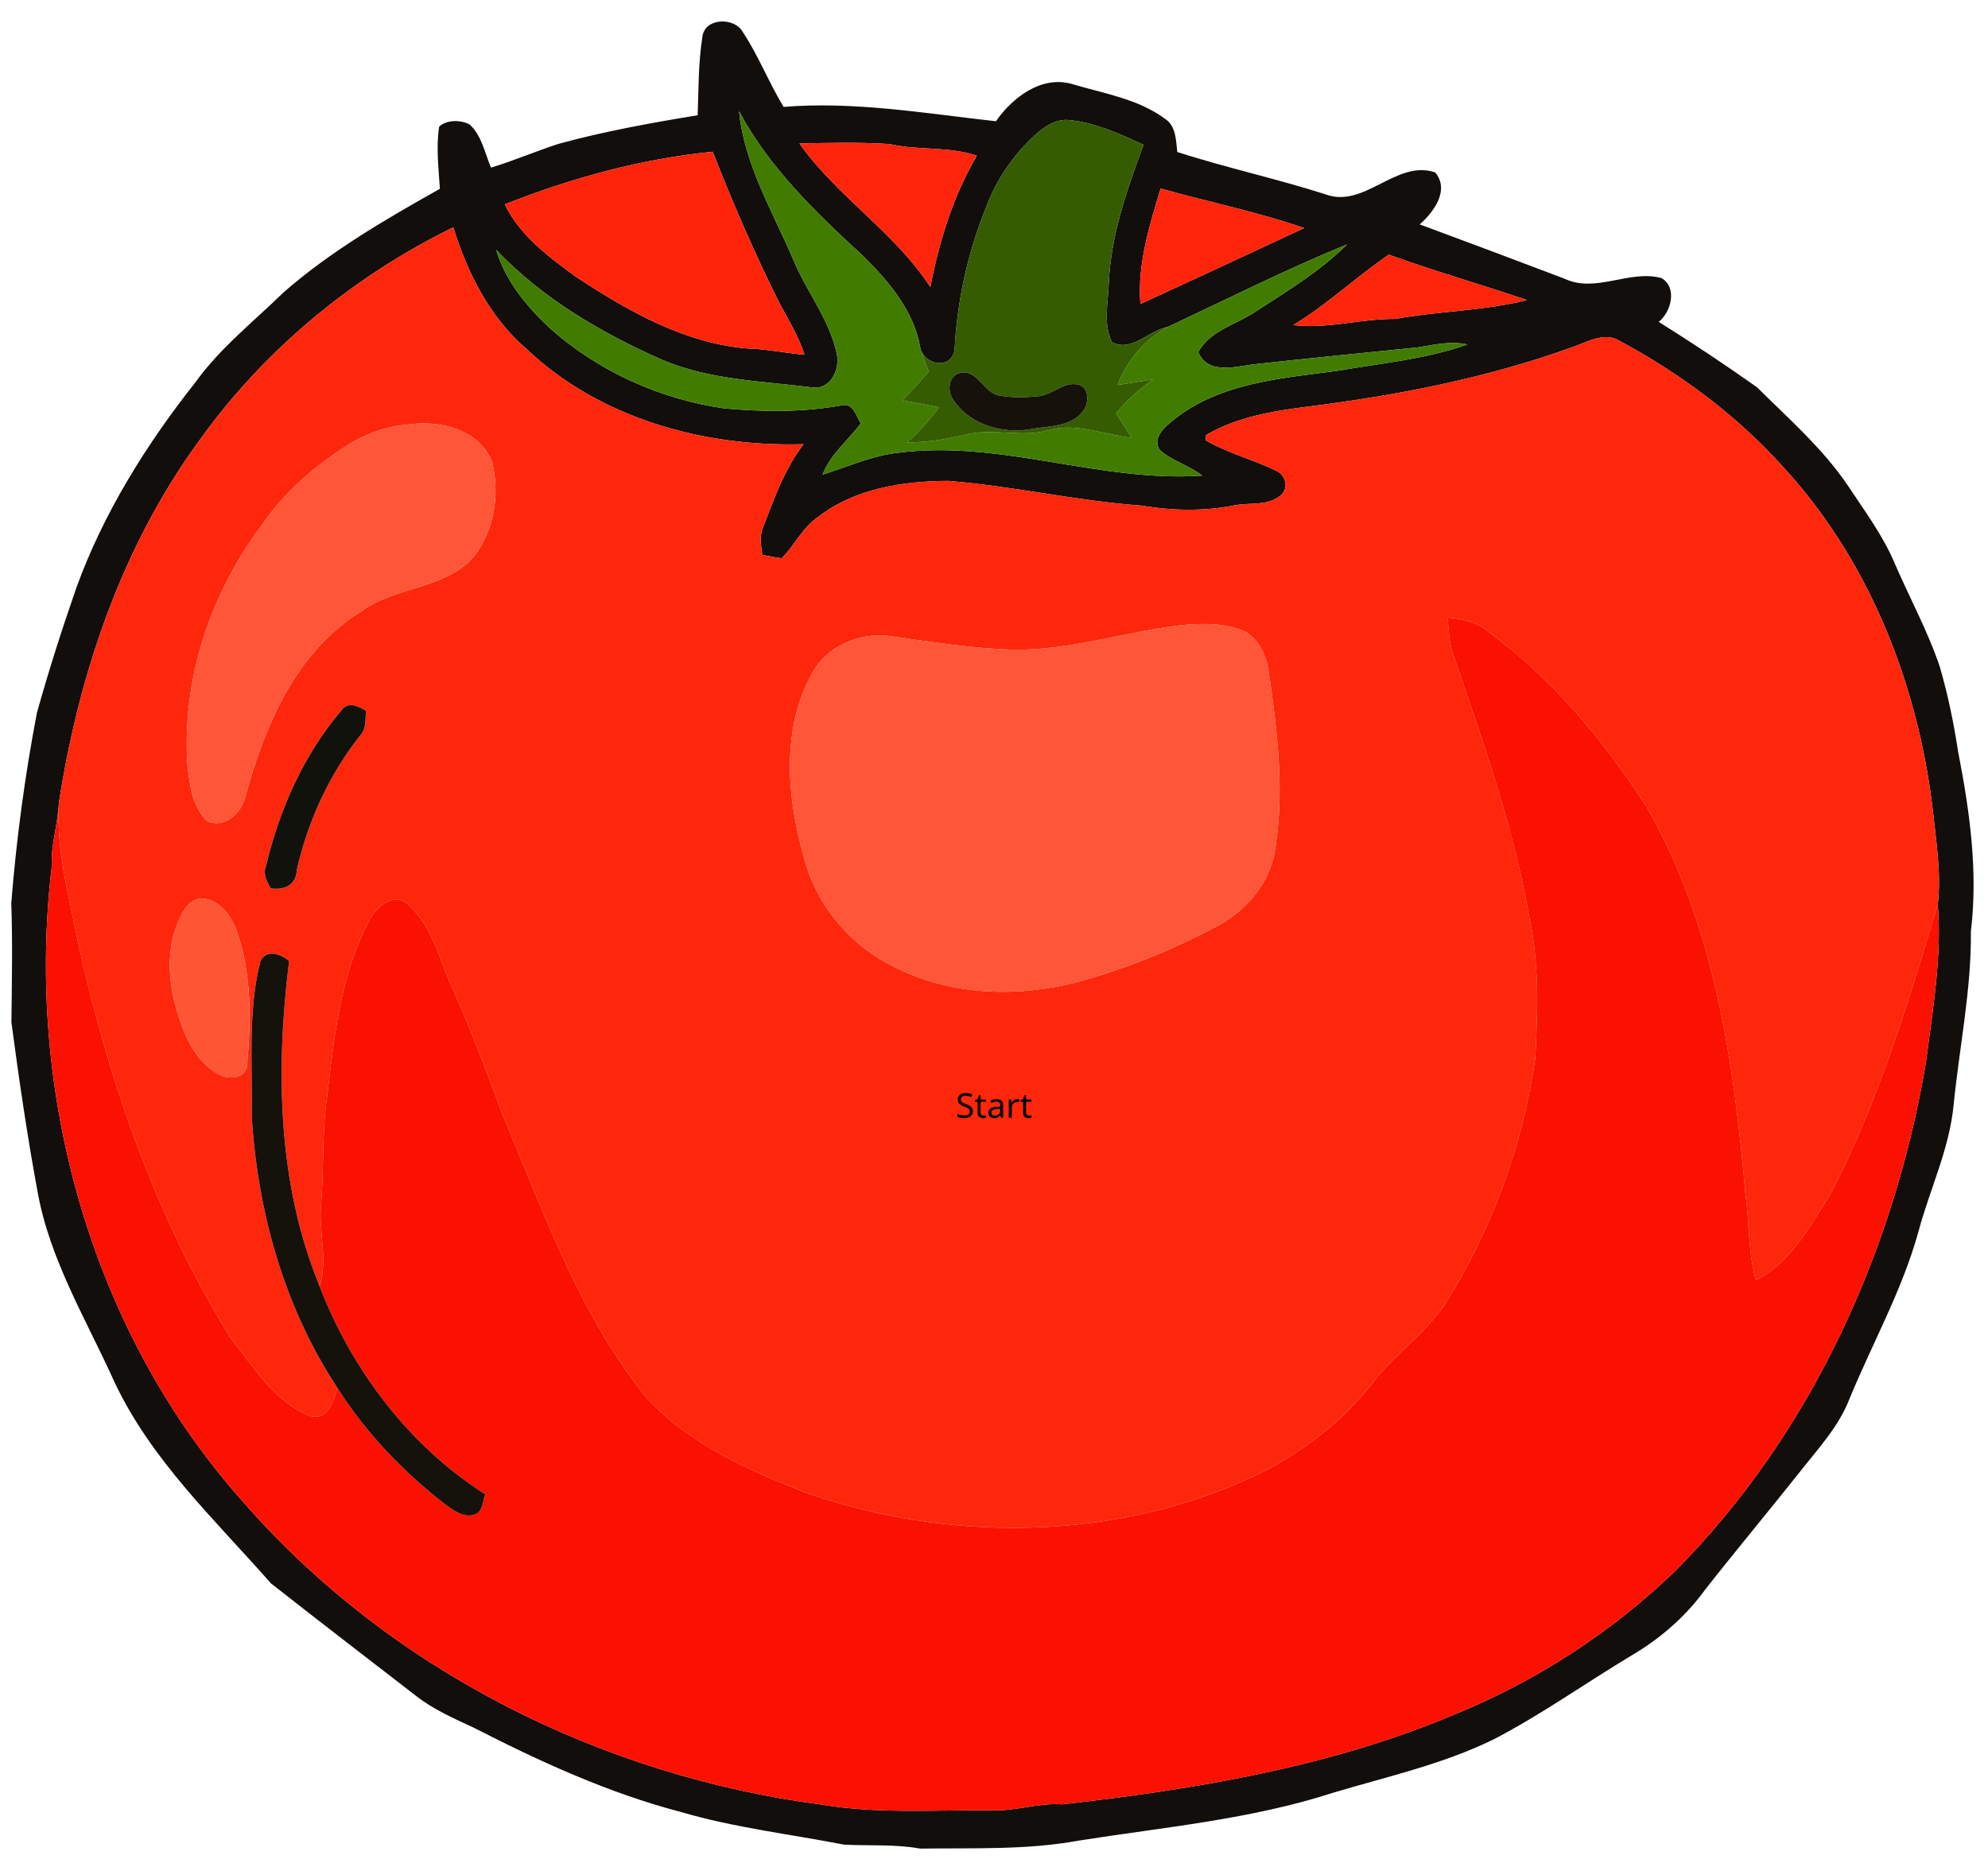
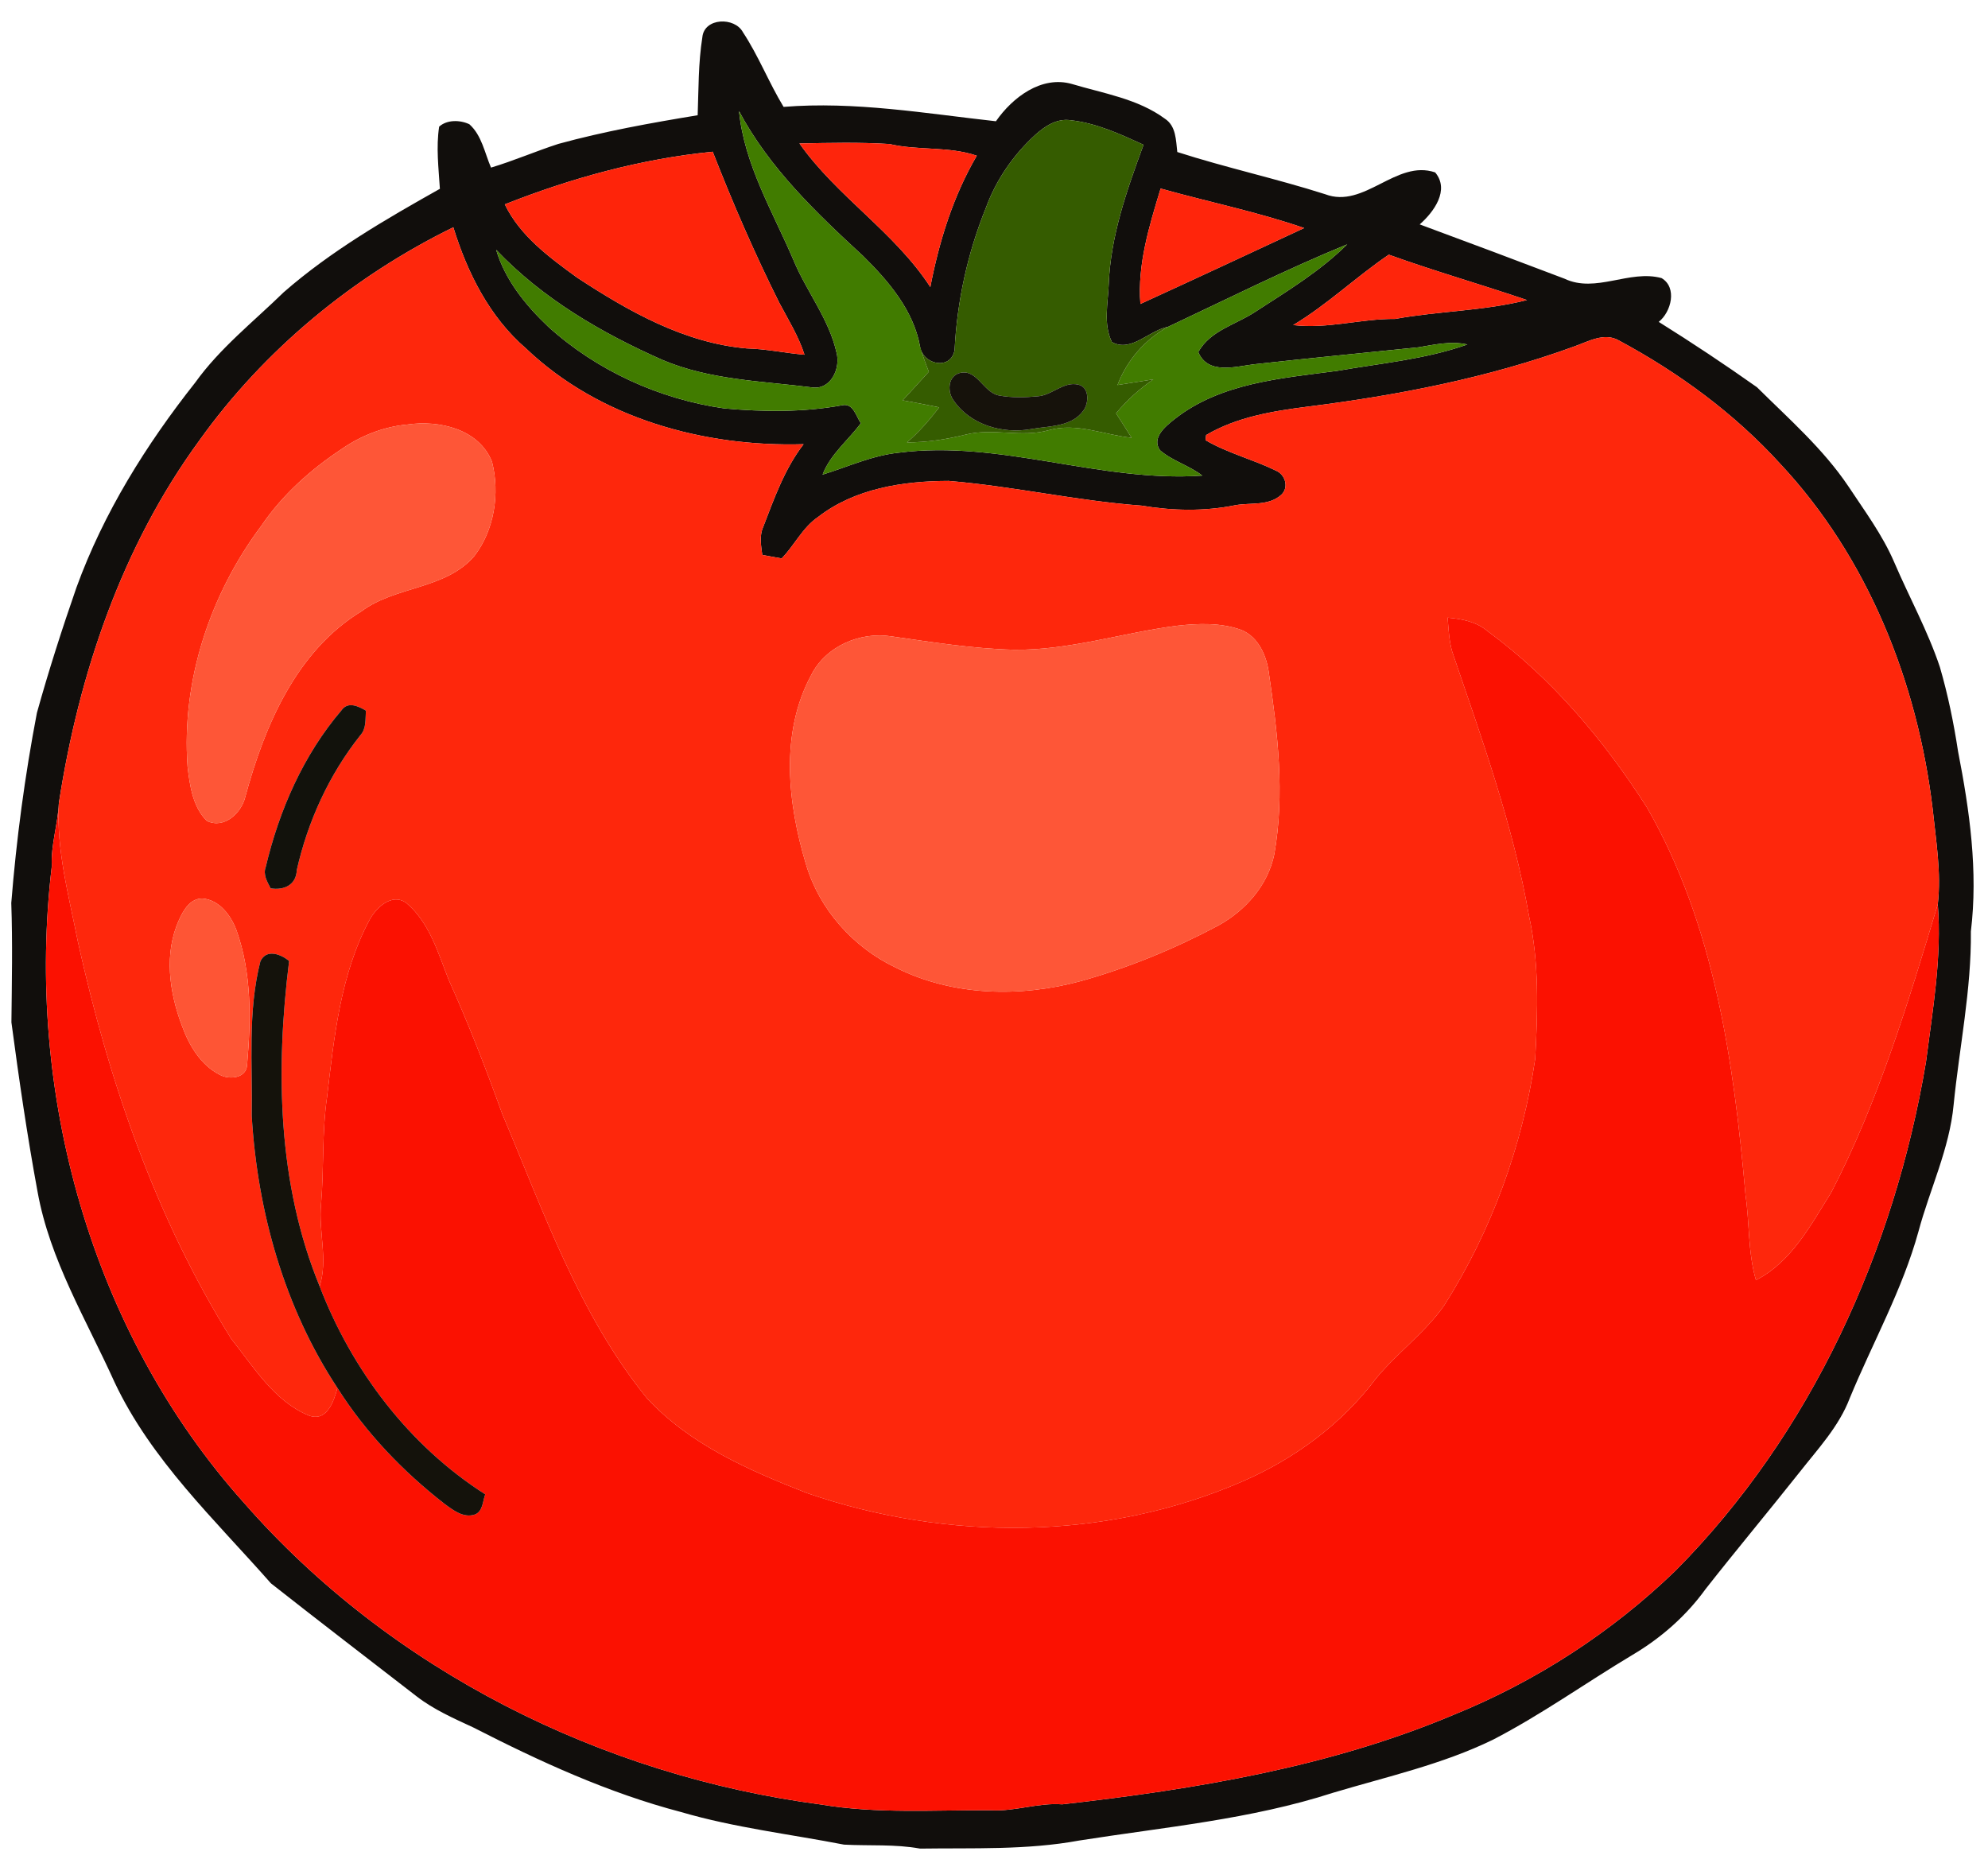
<svg xmlns="http://www.w3.org/2000/svg" class="slider-tomato" viewBox="0 0 700 656">
  <style>
     text { 
         font-family: Neucha,sans-serif;
     }
    </style>
  <g>
    <g id="#110e0cff">
      <path fill="#110e0c" opacity="1.00" d=" M 247.31 13.09 C 247.99 6.18 258.72 5.91 261.61 11.37 C 267.10 19.71 270.73 29.10 275.91 37.64 C 300.93 35.61 325.86 39.95 350.68 42.70 C 356.50 34.33 366.68 26.52 377.42 29.57 C 388.55 32.92 400.64 34.76 410.20 41.82 C 414.13 44.39 414.05 49.39 414.54 53.53 C 431.71 59.06 449.40 62.90 466.60 68.39 C 480.38 73.67 491.60 56.04 505.34 60.71 C 510.56 66.92 504.85 74.67 499.90 79.02 C 516.92 85.30 533.90 91.69 550.86 98.13 C 561.87 103.39 573.72 94.83 585.06 97.93 C 590.65 101.23 588.48 109.83 584.06 113.35 C 595.80 120.69 607.36 128.37 618.65 136.36 C 629.86 147.48 641.92 158.01 650.80 171.20 C 656.55 179.91 662.85 188.35 666.99 198.01 C 672.27 210.33 678.79 222.14 683.05 234.88 C 685.89 244.62 687.93 254.58 689.46 264.61 C 693.52 285.44 696.55 306.77 693.97 327.99 C 694.18 348.49 689.93 368.67 687.90 389.01 C 686.45 404.51 679.53 418.72 675.53 433.61 C 669.89 454.12 659.41 472.76 651.33 492.33 C 647.52 502.37 640.06 510.25 633.55 518.56 C 622.65 532.31 611.40 545.77 600.56 559.57 C 593.72 569.05 584.83 576.84 574.78 582.78 C 558.34 592.62 542.71 603.83 525.66 612.64 C 507.80 621.34 488.30 625.64 469.37 631.31 C 440.41 640.69 409.92 643.41 379.99 648.13 C 361.51 651.54 342.66 650.70 323.98 650.97 C 315.12 649.35 306.13 650.05 297.19 649.57 C 278.07 645.86 258.62 643.60 239.87 638.11 C 214.29 631.42 190.13 620.33 166.67 608.32 C 159.77 605.12 152.74 602.03 146.68 597.34 C 129.58 584.09 112.39 570.94 95.40 557.56 C 75.64 535.11 53.23 514.15 40.31 486.68 C 30.41 464.73 17.53 443.67 13.22 419.63 C 9.57 399.86 6.67 379.94 4.02 360.01 C 4.17 346.01 4.46 331.98 3.97 317.98 C 5.77 295.52 8.76 273.14 13.00 251.01 C 17.14 236.15 21.86 221.45 26.92 206.88 C 36.47 180.60 51.45 156.59 68.73 134.73 C 77.43 122.58 89.27 113.29 99.89 102.92 C 116.53 88.38 135.70 77.28 154.89 66.49 C 154.44 59.22 153.52 51.84 154.63 44.60 C 157.41 42.08 162.04 42.21 165.27 43.75 C 169.64 47.66 170.66 53.84 172.89 59.02 C 180.93 56.61 188.64 53.25 196.62 50.67 C 212.73 46.25 229.20 43.29 245.66 40.58 C 245.99 31.41 245.87 22.17 247.31 13.09 M 279.41 91.64 C 284.00 102.69 291.92 112.35 294.55 124.17 C 296.03 129.68 292.61 137.31 286.03 136.43 C 268.29 134.18 249.92 133.83 233.21 126.73 C 211.74 117.23 191.00 105.11 174.70 87.97 C 177.86 98.60 185.07 107.48 193.00 115.01 C 210.13 130.52 232.12 140.53 254.96 143.81 C 268.81 145.06 282.90 145.22 296.62 142.69 C 300.44 141.89 301.47 146.63 303.11 149.04 C 298.63 155.10 292.41 159.92 289.64 167.13 C 298.51 164.40 307.04 160.40 316.39 159.42 C 352.36 154.77 387.33 169.99 423.34 167.48 C 418.73 163.91 412.84 162.35 408.44 158.55 C 405.36 154.13 410.42 150.10 413.59 147.58 C 429.81 134.80 451.12 133.22 470.81 130.60 C 486.16 127.91 501.90 126.54 516.67 121.31 C 510.89 119.98 505.10 121.38 499.39 122.31 C 480.05 124.30 460.70 126.16 441.38 128.30 C 434.75 129.15 425.24 131.96 421.93 123.97 C 426.15 116.37 435.11 114.34 441.92 109.86 C 453.15 102.56 464.81 95.53 474.37 86.04 C 452.97 94.83 432.21 105.23 411.27 115.09 C 404.60 116.30 398.41 124.22 391.52 120.47 C 388.41 114.11 390.15 106.80 390.40 100.04 C 391.07 83.02 396.84 66.80 402.66 50.98 C 394.43 47.22 386.01 43.31 376.92 42.33 C 372.14 41.63 367.88 44.46 364.51 47.50 C 356.82 54.54 350.72 63.36 347.15 73.18 C 340.69 89.13 336.98 106.16 336.12 123.33 C 334.75 130.51 324.98 128.46 323.97 122.07 C 321.67 109.28 312.86 98.97 303.88 90.12 C 287.40 74.93 270.88 59.16 260.23 39.15 C 262.07 57.98 272.12 74.55 279.41 91.64 M 281.50 50.52 C 294.67 69.20 315.04 81.76 327.58 101.08 C 330.68 84.98 335.63 69.05 343.94 54.83 C 333.98 51.43 323.36 53.09 313.21 50.72 C 302.67 50.05 292.06 50.31 281.50 50.52 M 177.75 71.96 C 183.12 83.10 193.46 90.66 203.22 97.76 C 221.30 109.62 240.97 120.79 262.95 122.70 C 269.79 122.86 276.48 124.34 283.28 124.91 C 281.19 118.42 277.58 112.63 274.41 106.64 C 265.73 89.30 258.01 71.48 250.96 53.43 C 225.79 55.92 201.23 62.68 177.75 71.96 M 401.55 107.03 C 420.82 98.22 440.01 89.25 459.22 80.30 C 442.68 74.60 425.49 71.11 408.67 66.39 C 404.68 79.54 400.46 93.11 401.55 107.03 M 70.15 155.17 C 42.86 192.52 27.72 237.45 20.72 282.85 C 20.38 290.30 17.88 297.49 18.24 305.01 C 8.76 384.56 32.00 468.95 85.84 529.14 C 137.38 588.10 211.77 625.30 289.06 635.44 C 308.85 638.78 329.01 637.33 349.00 637.47 C 357.44 637.93 365.56 634.74 374.02 635.38 C 420.84 630.08 468.12 622.28 511.83 603.86 C 540.81 592.09 567.55 574.80 590.03 553.04 C 637.75 504.93 666.99 440.43 678.15 374.05 C 680.51 355.61 683.80 337.14 682.32 318.46 C 683.59 307.25 681.69 296.10 680.53 284.99 C 675.25 240.37 657.74 196.29 626.76 163.23 C 610.67 145.58 591.13 131.23 570.12 119.94 C 564.89 116.87 559.18 120.32 554.15 122.06 C 523.94 133.06 492.22 139.20 460.40 143.20 C 448.15 144.76 435.48 146.84 424.69 153.20 C 424.63 153.65 424.52 154.54 424.46 154.99 C 432.27 159.58 441.20 161.76 449.29 165.74 C 452.57 167.11 453.93 171.65 451.18 174.21 C 446.77 178.25 440.42 176.93 435.01 177.90 C 424.14 180.12 412.85 179.88 401.95 178.05 C 379.20 176.38 356.80 171.24 334.04 169.35 C 318.05 169.39 301.02 171.98 288.04 182.06 C 282.57 185.79 279.76 192.00 275.23 196.65 C 272.95 196.26 270.68 195.84 268.41 195.42 C 267.98 192.18 267.34 188.76 268.70 185.64 C 272.60 175.53 276.26 165.10 282.96 156.42 C 247.92 157.47 211.10 147.37 185.26 122.75 C 172.34 111.62 164.58 96.08 159.62 80.04 C 124.30 97.36 93.05 123.12 70.15 155.17 M 455.35 114.47 C 467.45 115.92 479.18 112.20 491.22 112.31 C 506.62 109.50 522.45 109.52 537.67 105.66 C 521.53 100.16 505.07 95.47 489.02 89.68 C 477.57 97.44 467.35 107.29 455.35 114.47 Z" />
    </g>
    <g id="#417c00ff">
      <path fill="#417c00" opacity="1.00" d=" M 279.41 91.64 C 272.12 74.55 262.07 57.98 260.23 39.15 C 270.88 59.16 287.40 74.93 303.88 90.12 C 312.86 98.97 321.67 109.28 323.97 122.07 C 324.83 125.07 325.91 128.00 327.05 130.91 C 323.98 134.27 320.94 137.64 317.84 140.97 C 322.14 141.74 326.43 142.55 330.70 143.45 C 327.29 147.88 323.63 152.13 319.38 155.77 C 326.39 155.80 333.33 154.71 340.12 153.02 C 349.72 150.64 359.65 154.19 369.24 151.50 C 379.10 148.71 388.71 153.14 398.44 154.16 C 396.64 151.27 394.84 148.40 392.98 145.55 C 396.76 140.95 401.20 136.97 406.10 133.59 C 401.89 134.28 397.69 134.95 393.48 135.59 C 396.81 126.90 403.10 119.57 411.27 115.09 C 432.21 105.23 452.97 94.83 474.37 86.04 C 464.81 95.53 453.15 102.56 441.92 109.86 C 435.11 114.34 426.15 116.37 421.93 123.97 C 425.24 131.96 434.75 129.15 441.38 128.30 C 460.70 126.16 480.05 124.30 499.39 122.31 C 505.10 121.38 510.89 119.98 516.67 121.31 C 501.90 126.54 486.16 127.91 470.81 130.60 C 451.12 133.22 429.81 134.80 413.59 147.58 C 410.42 150.10 405.36 154.13 408.44 158.55 C 412.84 162.35 418.73 163.91 423.34 167.48 C 387.33 169.99 352.36 154.77 316.39 159.42 C 307.04 160.40 298.51 164.40 289.64 167.13 C 292.41 159.92 298.63 155.10 303.11 149.04 C 301.47 146.63 300.44 141.89 296.62 142.69 C 282.90 145.22 268.81 145.06 254.96 143.81 C 232.12 140.53 210.13 130.52 193.00 115.01 C 185.07 107.48 177.86 98.60 174.70 87.97 C 191.00 105.11 211.74 117.23 233.21 126.73 C 249.92 133.83 268.29 134.18 286.03 136.43 C 292.61 137.31 296.03 129.68 294.55 124.17 C 291.92 112.35 284.00 102.69 279.41 91.64 Z" />
    </g>
    <g id="#355c00ff">
      <path fill="#355c00" opacity="1.00" d=" M 364.51 47.50 C 367.88 44.46 372.14 41.63 376.92 42.33 C 386.01 43.31 394.43 47.22 402.66 50.98 C 396.84 66.80 391.07 83.02 390.40 100.04 C 390.15 106.80 388.41 114.11 391.52 120.47 C 398.41 124.22 404.60 116.30 411.27 115.09 C 403.10 119.57 396.81 126.90 393.48 135.59 C 397.69 134.95 401.89 134.28 406.10 133.59 C 401.20 136.97 396.76 140.95 392.98 145.55 C 394.84 148.40 396.64 151.27 398.44 154.16 C 388.71 153.14 379.10 148.71 369.24 151.50 C 359.65 154.19 349.72 150.64 340.12 153.02 C 333.33 154.71 326.39 155.80 319.38 155.77 C 323.63 152.13 327.29 147.88 330.70 143.45 C 326.43 142.55 322.14 141.74 317.84 140.97 C 320.94 137.64 323.98 134.27 327.05 130.91 C 325.91 128.00 324.83 125.07 323.97 122.07 C 324.98 128.46 334.75 130.51 336.12 123.33 C 336.98 106.16 340.69 89.13 347.15 73.18 C 350.72 63.36 356.82 54.54 364.51 47.50 M 337.40 131.52 C 333.60 133.03 333.64 138.30 335.87 141.14 C 341.76 149.68 353.11 152.86 363.00 151.11 C 369.37 149.93 377.36 150.43 381.53 144.51 C 383.46 141.85 383.60 136.32 379.69 135.45 C 374.52 134.24 370.60 139.05 365.66 139.53 C 361.00 139.98 356.23 140.12 351.63 139.24 C 346.06 138.06 343.85 129.29 337.40 131.52 Z" />
    </g>
    <g id="#fe250cff">
      <path fill="#fe250c" opacity="1.00" d=" M 281.50 50.52 C 292.06 50.31 302.67 50.05 313.21 50.72 C 323.36 53.09 333.98 51.43 343.94 54.83 C 335.63 69.05 330.68 84.98 327.58 101.08 C 315.04 81.76 294.67 69.20 281.50 50.52 Z" />
    </g>
    <g id="#fe240aff">
      <path fill="#fe240a" opacity="1.00" d=" M 177.75 71.96 C 201.23 62.68 225.79 55.92 250.96 53.43 C 258.01 71.48 265.73 89.30 274.41 106.64 C 277.58 112.63 281.19 118.42 283.28 124.91 C 276.48 124.34 269.79 122.86 262.95 122.70 C 240.97 120.79 221.30 109.62 203.22 97.76 C 193.46 90.66 183.12 83.10 177.75 71.96 Z" />
    </g>
    <g id="#ff250bff">
      <path fill="#ff250b" opacity="1.00" d=" M 401.55 107.03 C 400.46 93.11 404.68 79.54 408.67 66.39 C 425.49 71.11 442.68 74.60 459.22 80.30 C 440.01 89.25 420.82 98.22 401.55 107.03 Z" />
    </g>
    <g id="#fe270cff">
      <path fill="#fe270c" opacity="1.00" d=" M 70.15 155.17 C 93.05 123.12 124.30 97.36 159.62 80.04 C 164.58 96.08 172.34 111.62 185.26 122.75 C 211.10 147.37 247.92 157.47 282.96 156.42 C 276.26 165.10 272.60 175.53 268.70 185.64 C 267.34 188.76 267.98 192.18 268.41 195.42 C 270.68 195.84 272.95 196.26 275.23 196.65 C 279.76 192.00 282.57 185.79 288.04 182.06 C 301.02 171.98 318.05 169.39 334.04 169.35 C 356.80 171.24 379.20 176.38 401.95 178.05 C 412.85 179.88 424.14 180.12 435.01 177.90 C 440.42 176.93 446.77 178.25 451.18 174.21 C 453.93 171.65 452.57 167.11 449.29 165.74 C 441.20 161.76 432.27 159.58 424.46 154.99 C 424.52 154.54 424.63 153.65 424.69 153.20 C 435.48 146.84 448.15 144.76 460.40 143.20 C 492.22 139.20 523.94 133.06 554.15 122.06 C 559.18 120.32 564.89 116.87 570.12 119.94 C 591.13 131.23 610.67 145.58 626.76 163.23 C 657.74 196.29 675.25 240.37 680.53 284.99 C 681.69 296.10 683.59 307.25 682.32 318.46 C 671.91 352.97 661.46 387.76 644.81 419.89 C 637.62 431.33 630.83 444.39 618.29 450.78 C 615.44 441.00 616.06 430.74 614.61 420.75 C 610.49 373.92 603.67 325.55 579.83 284.20 C 564.78 260.66 546.38 238.80 523.74 222.22 C 519.82 218.89 514.70 217.94 509.73 217.50 C 510.05 221.51 510.22 225.59 511.34 229.49 C 521.73 260.01 532.79 290.54 538.36 322.41 C 542.02 338.96 541.48 356.08 540.56 372.89 C 536.04 403.59 525.19 433.40 508.56 459.62 C 501.78 469.33 491.99 476.35 484.48 485.44 C 472.47 501.45 455.84 513.69 437.56 521.64 C 389.41 542.63 333.53 542.83 284.17 525.78 C 263.77 517.79 242.83 508.70 227.72 492.27 C 203.89 462.86 191.41 426.65 176.84 392.23 C 171.10 376.28 164.95 360.46 157.98 345.00 C 154.22 335.46 151.19 324.81 143.05 317.95 C 137.97 314.32 132.39 319.63 130.07 324.03 C 119.84 343.16 117.65 365.19 115.15 386.38 C 113.33 398.84 114.12 411.47 113.05 424.00 C 112.10 433.66 115.56 443.48 112.55 452.96 C 97.68 416.81 97.04 376.66 101.80 338.41 C 98.88 335.97 93.79 334.03 91.69 338.51 C 87.15 356.29 88.95 374.83 88.64 392.99 C 90.66 426.70 100.12 460.39 118.81 488.75 C 117.57 493.46 115.05 500.91 108.65 498.42 C 96.54 493.39 89.33 481.37 81.46 471.50 C 54.79 428.79 38.27 380.55 27.42 331.59 C 24.26 315.51 19.78 299.39 20.72 282.85 C 27.72 237.45 42.86 192.52 70.15 155.17 M 143.41 149.50 C 135.07 150.25 127.05 153.44 120.19 158.20 C 109.33 165.39 99.42 174.28 92.06 185.10 C 73.97 209.24 63.84 239.74 66.05 270.01 C 66.84 276.66 67.86 284.16 72.84 289.08 C 78.90 292.03 84.99 286.32 86.37 280.61 C 93.13 255.67 104.29 229.25 127.30 215.25 C 139.28 206.32 156.70 207.64 166.93 195.92 C 174.08 186.73 176.06 173.81 173.26 162.66 C 168.70 151.06 154.62 147.85 143.41 149.50 M 414.39 220.36 C 395.21 222.83 376.51 229.04 357.00 228.80 C 342.54 228.45 328.23 226.13 313.94 224.10 C 302.92 222.34 290.74 227.53 285.64 237.72 C 274.61 258.11 277.36 282.90 283.78 304.30 C 288.48 320.24 300.39 333.56 315.32 340.69 C 335.45 350.82 359.30 351.31 380.76 345.43 C 397.45 340.74 413.58 334.11 428.88 325.97 C 438.48 320.73 446.47 311.74 448.69 300.83 C 452.44 279.68 449.90 258.09 446.79 237.03 C 445.99 230.97 443.19 224.42 437.22 221.88 C 429.94 219.20 421.97 219.51 414.39 220.36 M 120.21 250.17 C 106.82 265.85 98.31 285.32 93.58 305.26 C 92.55 308.00 94.08 310.47 95.30 312.82 C 99.98 313.59 104.31 311.64 104.50 306.41 C 108.38 289.20 115.90 272.75 126.88 258.92 C 129.06 256.55 128.63 253.20 128.84 250.25 C 126.17 248.66 122.45 246.90 120.21 250.17 M 71.33 316.41 C 66.98 316.30 64.57 320.53 63.02 323.98 C 57.70 335.72 59.60 349.30 63.99 361.01 C 66.50 367.99 70.60 375.04 77.44 378.49 C 80.77 380.30 86.75 379.69 87.00 375.00 C 88.39 359.23 88.68 342.77 83.29 327.65 C 81.37 322.44 77.28 316.88 71.33 316.41 Z" />
    </g>
    <g id="#fe250bff">
      <path fill="#fe250b" opacity="1.00" d=" M 455.35 114.47 C 467.35 107.29 477.57 97.44 489.02 89.68 C 505.07 95.47 521.53 100.16 537.67 105.66 C 522.45 109.52 506.62 109.50 491.22 112.31 C 479.18 112.20 467.45 115.92 455.35 114.47 Z" />
    </g>
    <g id="#16120bff">
      <path fill="#16120b" opacity="1.00" d=" M 337.40 131.52 C 343.85 129.29 346.06 138.06 351.63 139.24 C 356.23 140.12 361.00 139.98 365.66 139.53 C 370.60 139.05 374.52 134.24 379.69 135.45 C 383.60 136.32 383.46 141.85 381.53 144.51 C 377.36 150.43 369.37 149.93 363.00 151.11 C 353.11 152.86 341.76 149.68 335.87 141.14 C 333.64 138.30 333.60 133.03 337.40 131.52 Z" />
    </g>
    <g id="#fe5637ff">
      <path fill="#fe5637" opacity="1.00" d=" M 143.41 149.50 C 154.62 147.85 168.70 151.06 173.26 162.66 C 176.06 173.81 174.08 186.73 166.93 195.92 C 156.70 207.64 139.28 206.32 127.30 215.25 C 104.29 229.25 93.13 255.67 86.37 280.61 C 84.99 286.32 78.90 292.03 72.84 289.08 C 67.86 284.16 66.84 276.66 66.05 270.01 C 63.84 239.74 73.97 209.24 92.06 185.10 C 99.42 174.28 109.33 165.39 120.19 158.20 C 127.05 153.44 135.07 150.25 143.41 149.50 Z" />
      <path fill="#fe5637" opacity="1.00" d=" M 414.39 220.36 C 421.97 219.51 429.94 219.20 437.22 221.88 C 443.19 224.42 445.99 230.97 446.79 237.03 C 449.90 258.09 452.44 279.68 448.69 300.83 C 446.47 311.74 438.48 320.73 428.88 325.97 C 413.58 334.11 397.45 340.74 380.76 345.43 C 359.30 351.31 335.45 350.82 315.32 340.69 C 300.39 333.56 288.48 320.24 283.78 304.30 C 277.36 282.90 274.61 258.11 285.64 237.72 C 290.74 227.53 302.92 222.34 313.94 224.10 C 328.23 226.13 342.54 228.45 357.00 228.80 C 376.51 229.04 395.21 222.83 414.39 220.36 Z" />
    </g>
    <g id="#fb1101ff">
      <path fill="#fb1101" opacity="1.00" d=" M 509.73 217.50 C 514.70 217.94 519.82 218.89 523.74 222.22 C 546.38 238.80 564.78 260.66 579.83 284.20 C 603.67 325.55 610.49 373.92 614.61 420.75 C 616.06 430.74 615.44 441.00 618.29 450.78 C 630.83 444.39 637.62 431.33 644.81 419.89 C 661.46 387.76 671.91 352.97 682.32 318.46 C 683.80 337.14 680.51 355.61 678.15 374.05 C 666.99 440.43 637.75 504.93 590.03 553.04 C 567.55 574.80 540.81 592.09 511.83 603.86 C 468.12 622.28 420.84 630.08 374.02 635.38 C 365.56 634.74 357.44 637.93 349.00 637.47 C 329.01 637.33 308.85 638.78 289.06 635.44 C 211.77 625.30 137.38 588.10 85.84 529.14 C 32.00 468.95 8.76 384.56 18.24 305.01 C 17.88 297.49 20.38 290.30 20.72 282.85 C 19.78 299.39 24.26 315.51 27.42 331.59 C 38.27 380.55 54.79 428.79 81.46 471.50 C 89.33 481.37 96.54 493.39 108.65 498.42 C 115.05 500.91 117.57 493.46 118.81 488.75 C 128.76 504.49 141.83 518.12 156.49 529.54 C 159.55 531.78 163.27 534.72 167.30 533.29 C 170.06 532.13 169.95 528.63 170.86 526.22 C 144.02 509.08 123.92 482.52 112.55 452.96 C 115.56 443.48 112.10 433.66 113.05 424.00 C 114.12 411.47 113.33 398.84 115.15 386.38 C 117.65 365.19 119.84 343.16 130.07 324.03 C 132.39 319.63 137.97 314.32 143.05 317.95 C 151.19 324.81 154.22 335.46 157.98 345.00 C 164.95 360.46 171.10 376.28 176.84 392.23 C 191.41 426.65 203.89 462.86 227.72 492.27 C 242.83 508.70 263.77 517.79 284.17 525.78 C 333.53 542.83 389.41 542.63 437.56 521.64 C 455.84 513.69 472.47 501.45 484.48 485.44 C 491.99 476.35 501.78 469.33 508.56 459.62 C 525.19 433.40 536.04 403.59 540.56 372.89 C 541.48 356.08 542.02 338.96 538.36 322.41 C 532.79 290.54 521.73 260.01 511.34 229.49 C 510.22 225.59 510.05 221.51 509.73 217.50 Z" />
    </g>
    <g id="#12120cff">
      <path fill="#12120c" opacity="1.00" d=" M 120.21 250.17 C 122.45 246.90 126.17 248.66 128.84 250.25 C 128.63 253.20 129.06 256.55 126.88 258.92 C 115.90 272.75 108.38 289.20 104.50 306.41 C 104.31 311.64 99.98 313.59 95.30 312.82 C 94.08 310.47 92.55 308.00 93.58 305.26 C 98.31 285.32 106.82 265.85 120.21 250.17 Z" />
    </g>
    <g id="#fe5535ff">
      <path fill="#fe5535" opacity="1.00" d=" M 71.33 316.41 C 77.28 316.88 81.37 322.44 83.29 327.65 C 88.68 342.77 88.39 359.23 87.00 375.00 C 86.75 379.69 80.77 380.30 77.44 378.49 C 70.60 375.04 66.50 367.99 63.99 361.01 C 59.60 349.30 57.70 335.72 63.02 323.98 C 64.57 320.53 66.98 316.30 71.33 316.41 Z" />
    </g>
    <g id="#14120bff">
      <path fill="#14120b" opacity="1.00" d=" M 91.69 338.51 C 93.79 334.03 98.88 335.97 101.80 338.41 C 97.04 376.66 97.68 416.81 112.55 452.96 C 123.92 482.52 144.02 509.08 170.86 526.22 C 169.95 528.63 170.06 532.13 167.30 533.29 C 163.27 534.72 159.55 531.78 156.49 529.54 C 141.83 518.12 128.76 504.49 118.81 488.75 C 100.12 460.39 90.66 426.70 88.64 392.99 C 88.95 374.83 87.15 356.29 91.69 338.51 Z" />
    </g>
-     <text class="timer-text" x="50%" y="60%" text-anchor="middle">Start</text>
+     <text class="timer-text" x="50%" y="60%" text-anchor="middle" />
  </g>
</svg>
